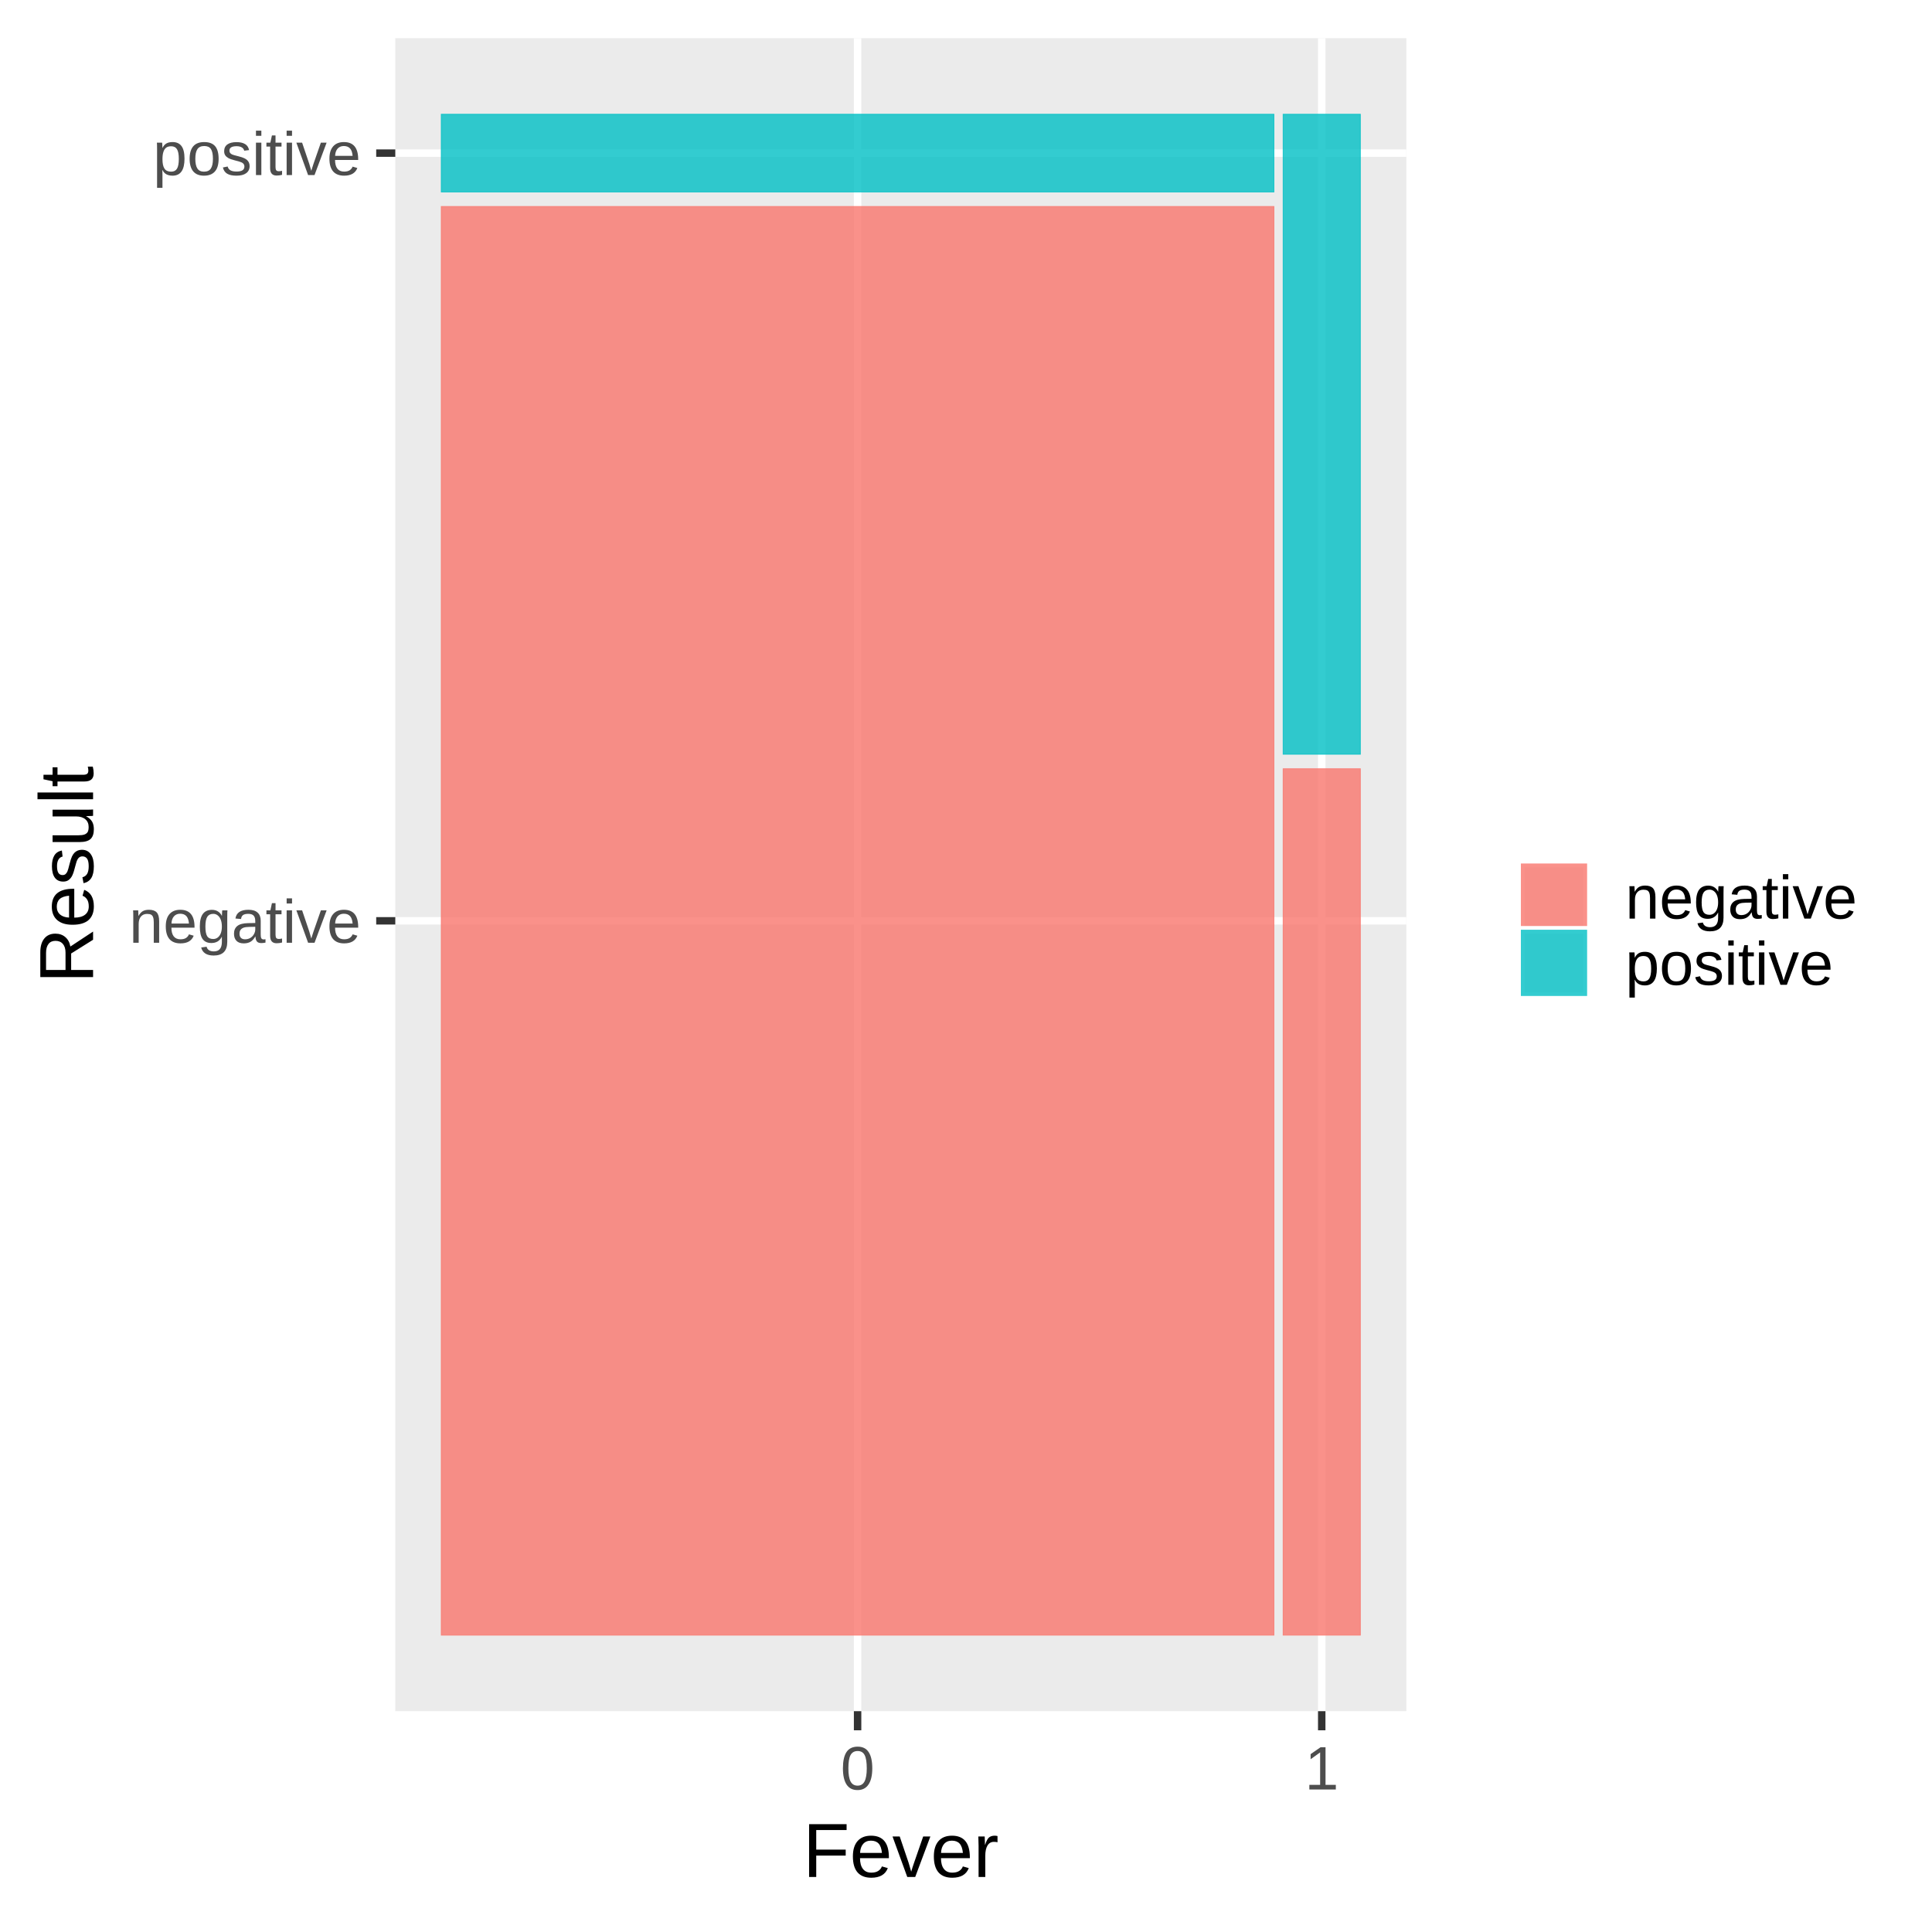
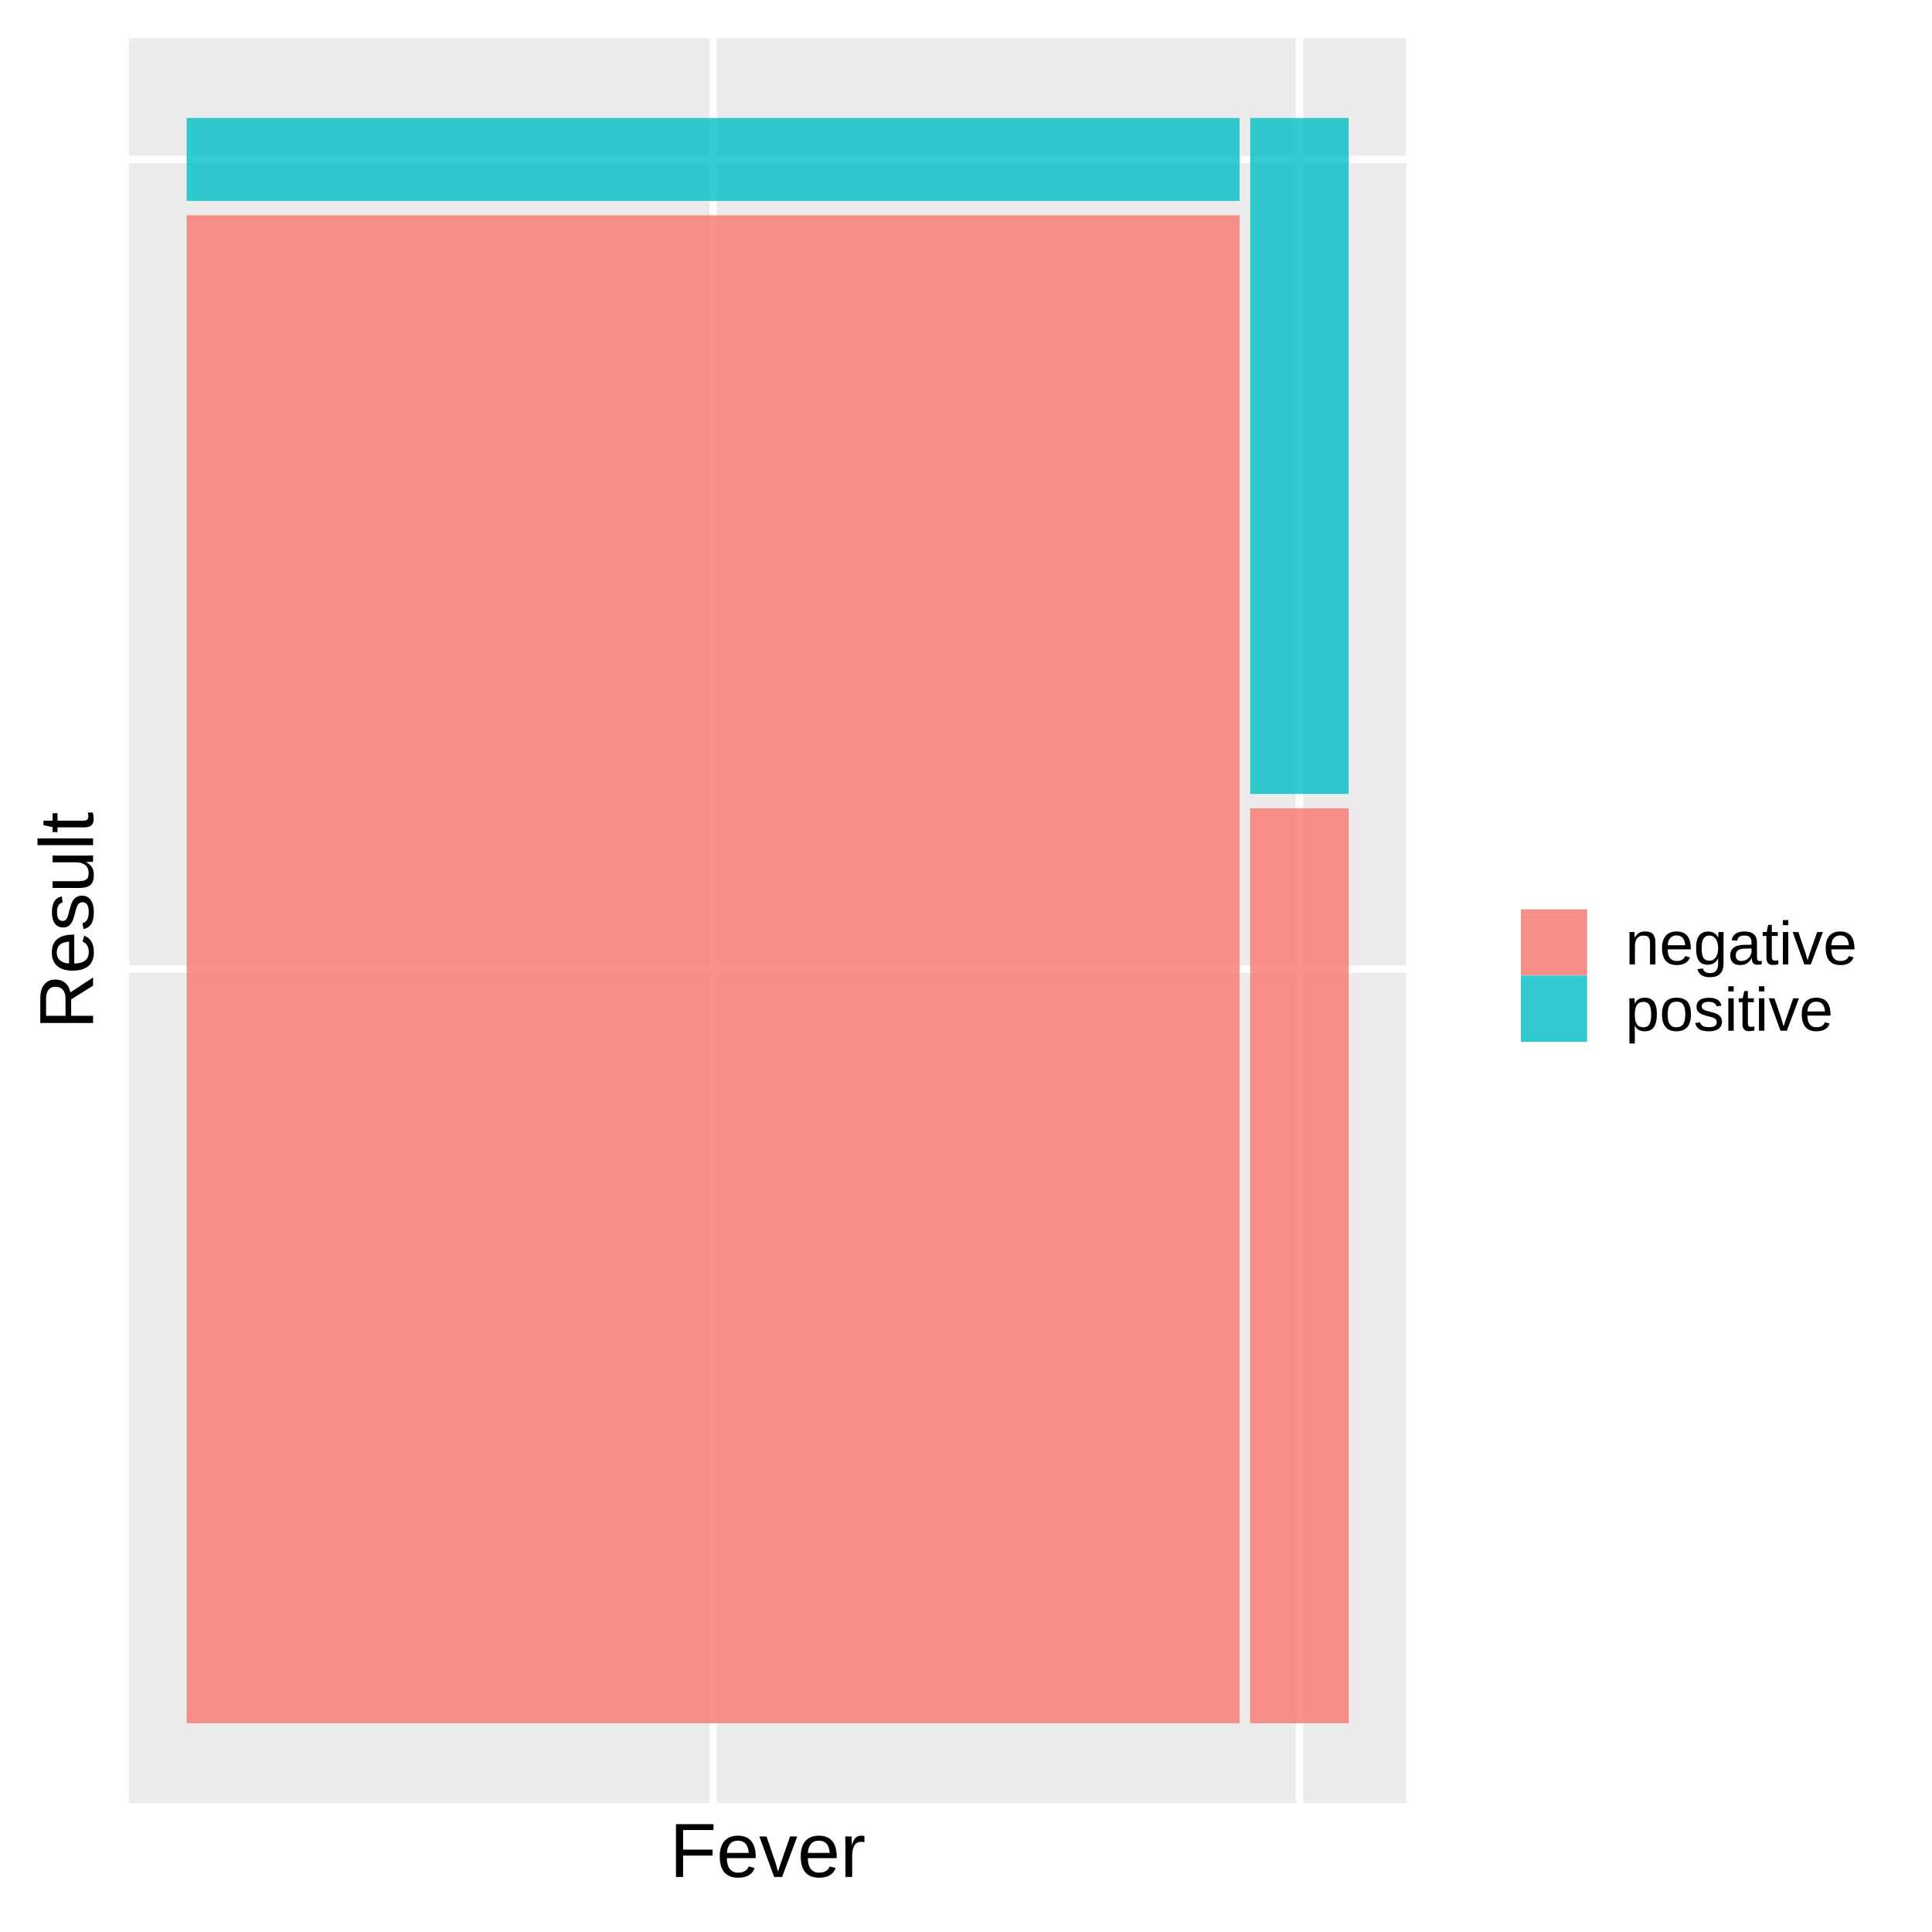
<svg xmlns="http://www.w3.org/2000/svg" viewBox="0 0 504.00 504.00">
  <defs>
    <style type="text/css">
    line, polyline, polygon, path, rect, circle {
      fill: none;
      stroke: #000000;
      stroke-linecap: round;
      stroke-linejoin: round;
      stroke-miterlimit: 10.00;
    }
  </style>
  </defs>
  <rect width="100%" height="100%" style="stroke: none; fill: #FFFFFF;" />
  <rect x="0.00" y="0.00" width="504.00" height="504.00" style="stroke-width: 1.94; stroke: #FFFFFF; fill: #FFFFFF;" />
  <defs>
-     <clipPath id="cpMTAzLjEyfDM2Ni44Nnw0NDYuNDB8OS45Ng==">
-       <rect x="103.12" y="9.96" width="263.75" height="436.44" />
+     <clipPath id="cpMzMuNjZ8MzY2Ljg2fDQ3MC4zNHw5Ljk2">
+       <rect x="33.66" y="9.96" width="333.20" height="460.38" />
    </clipPath>
  </defs>
-   <rect x="103.12" y="9.96" width="263.75" height="436.44" style="stroke-width: 1.94; stroke: none; fill: #EBEBEB;" clip-path="url(#cpMTAzLjEyfDM2Ni44Nnw0NDYuNDB8OS45Ng==)" />
-   <polyline points="103.12,240.21 366.86,240.21 " style="stroke-width: 1.94; stroke: #FFFFFF; stroke-linecap: butt;" clip-path="url(#cpMTAzLjEyfDM2Ni44Nnw0NDYuNDB8OS45Ng==)" />
-   <polyline points="103.12,39.94 366.86,39.94 " style="stroke-width: 1.94; stroke: #FFFFFF; stroke-linecap: butt;" clip-path="url(#cpMTAzLjEyfDM2Ni44Nnw0NDYuNDB8OS45Ng==)" />
-   <polyline points="223.72,446.40 223.72,9.96 " style="stroke-width: 1.94; stroke: #FFFFFF; stroke-linecap: butt;" clip-path="url(#cpMTAzLjEyfDM2Ni44Nnw0NDYuNDB8OS45Ng==)" />
-   <polyline points="344.80,446.40 344.80,9.96 " style="stroke-width: 1.94; stroke: #FFFFFF; stroke-linecap: butt;" clip-path="url(#cpMTAzLjEyfDM2Ni44Nnw0NDYuNDB8OS45Ng==)" />
-   <rect x="115.11" y="53.86" width="217.22" height="372.70" style="stroke-width: 0.21; stroke: #F8766D; stroke-opacity: 0.80; stroke-linecap: square; stroke-linejoin: miter; fill: #F8766D; fill-opacity: 0.80;" clip-path="url(#cpMTAzLjEyfDM2Ni44Nnw0NDYuNDB8OS45Ng==)" />
-   <rect x="115.11" y="29.80" width="217.22" height="20.28" style="stroke-width: 0.21; stroke: #00BFC4; stroke-opacity: 0.80; stroke-linecap: square; stroke-linejoin: miter; fill: #00BFC4; fill-opacity: 0.80;" clip-path="url(#cpMTAzLjEyfDM2Ni44Nnw0NDYuNDB8OS45Ng==)" />
-   <rect x="334.73" y="200.54" width="20.15" height="226.02" style="stroke-width: 0.21; stroke: #F8766D; stroke-opacity: 0.80; stroke-linecap: square; stroke-linejoin: miter; fill: #F8766D; fill-opacity: 0.80;" clip-path="url(#cpMTAzLjEyfDM2Ni44Nnw0NDYuNDB8OS45Ng==)" />
-   <rect x="334.73" y="29.80" width="20.15" height="166.96" style="stroke-width: 0.21; stroke: #00BFC4; stroke-opacity: 0.80; stroke-linecap: square; stroke-linejoin: miter; fill: #00BFC4; fill-opacity: 0.80;" clip-path="url(#cpMTAzLjEyfDM2Ni44Nnw0NDYuNDB8OS45Ng==)" />
+   <rect x="33.66" y="9.96" width="333.20" height="460.38" style="stroke-width: 1.94; stroke: none; fill: #EBEBEB;" clip-path="url(#cpMzMuNjZ8MzY2Ljg2fDQ3MC4zNHw5Ljk2)" />
+   <polyline points="33.66,252.84 366.86,252.84 " style="stroke-width: 1.94; stroke: #FFFFFF; stroke-linecap: butt;" clip-path="url(#cpMzMuNjZ8MzY2Ljg2fDQ3MC4zNHw5Ljk2)" />
+   <polyline points="33.66,41.58 366.86,41.58 " style="stroke-width: 1.94; stroke: #FFFFFF; stroke-linecap: butt;" clip-path="url(#cpMzMuNjZ8MzY2Ljg2fDQ3MC4zNHw5Ljk2)" />
+   <polyline points="186.02,470.34 186.02,9.96 " style="stroke-width: 1.94; stroke: #FFFFFF; stroke-linecap: butt;" clip-path="url(#cpMzMuNjZ8MzY2Ljg2fDQ3MC4zNHw5Ljk2)" />
+   <polyline points="338.99,470.34 338.99,9.96 " style="stroke-width: 1.94; stroke: #FFFFFF; stroke-linecap: butt;" clip-path="url(#cpMzMuNjZ8MzY2Ljg2fDQ3MC4zNHw5Ljk2)" />
+   <rect x="48.81" y="56.27" width="274.43" height="393.14" style="stroke-width: 0.21; stroke: #F8766D; stroke-opacity: 0.80; stroke-linecap: square; stroke-linejoin: miter; fill: #F8766D; fill-opacity: 0.80;" clip-path="url(#cpMzMuNjZ8MzY2Ljg2fDQ3MC4zNHw5Ljk2)" />
+   <rect x="48.81" y="30.89" width="274.43" height="21.39" style="stroke-width: 0.21; stroke: #00BFC4; stroke-opacity: 0.80; stroke-linecap: square; stroke-linejoin: miter; fill: #00BFC4; fill-opacity: 0.80;" clip-path="url(#cpMzMuNjZ8MzY2Ljg2fDQ3MC4zNHw5Ljk2)" />
+   <rect x="326.26" y="210.99" width="25.45" height="238.42" style="stroke-width: 0.21; stroke: #F8766D; stroke-opacity: 0.80; stroke-linecap: square; stroke-linejoin: miter; fill: #F8766D; fill-opacity: 0.80;" clip-path="url(#cpMzMuNjZ8MzY2Ljg2fDQ3MC4zNHw5Ljk2)" />
+   <rect x="326.26" y="30.89" width="25.45" height="176.11" style="stroke-width: 0.21; stroke: #00BFC4; stroke-opacity: 0.80; stroke-linecap: square; stroke-linejoin: miter; fill: #00BFC4; fill-opacity: 0.80;" clip-path="url(#cpMzMuNjZ8MzY2Ljg2fDQ3MC4zNHw5Ljk2)" />
  <defs>
    <clipPath id="cpMC4wMHw1MDQuMDB8NTA0LjAwfDAuMDA=">
      <rect x="0.00" y="0.00" width="504.00" height="504.00" />
    </clipPath>
  </defs>
  <g clip-path="url(#cpMC4wMHw1MDQuMDB8NTA0LjAwfDAuMDA=)">
-     <text x="33.66" y="245.94" style="font-size: 16.00px; fill: #4D4D4D; font-family: Arial;" textLength="60.49px" lengthAdjust="spacingAndGlyphs">negative</text>
+     <text x="174.70" y="489.64" style="font-size: 20.00px; font-family: Arial;" textLength="51.12px" lengthAdjust="spacingAndGlyphs">Fever</text>
  </g>
  <g clip-path="url(#cpMC4wMHw1MDQuMDB8NTA0LjAwfDAuMDA=)">
-     <text x="39.90" y="45.67" style="font-size: 16.00px; fill: #4D4D4D; font-family: Arial;" textLength="54.25px" lengthAdjust="spacingAndGlyphs">positive</text>
+     <text transform="translate(24.28,268.50) rotate(-90)" style="font-size: 20.00px; font-family: Arial;" textLength="56.69px" lengthAdjust="spacingAndGlyphs">Result</text>
  </g>
-   <polyline points="98.14,240.21 103.12,240.21 " style="stroke-width: 1.94; stroke: #333333; stroke-linecap: butt;" clip-path="url(#cpMC4wMHw1MDQuMDB8NTA0LjAwfDAuMDA=)" />
-   <polyline points="98.14,39.94 103.12,39.94 " style="stroke-width: 1.94; stroke: #333333; stroke-linecap: butt;" clip-path="url(#cpMC4wMHw1MDQuMDB8NTA0LjAwfDAuMDA=)" />
-   <polyline points="223.72,451.38 223.72,446.40 " style="stroke-width: 1.94; stroke: #333333; stroke-linecap: butt;" clip-path="url(#cpMC4wMHw1MDQuMDB8NTA0LjAwfDAuMDA=)" />
-   <polyline points="344.80,451.38 344.80,446.40 " style="stroke-width: 1.94; stroke: #333333; stroke-linecap: butt;" clip-path="url(#cpMC4wMHw1MDQuMDB8NTA0LjAwfDAuMDA=)" />
+   <rect x="386.79" y="198.55" width="107.25" height="83.21" style="stroke-width: 1.94; stroke: none; fill: #FFFFFF;" clip-path="url(#cpMC4wMHw1MDQuMDB8NTA0LjAwfDAuMDA=)" />
+   <rect x="396.75" y="237.23" width="17.28" height="17.28" style="stroke-width: 1.94; stroke: none; fill: #F2F2F2;" clip-path="url(#cpMC4wMHw1MDQuMDB8NTA0LjAwfDAuMDA=)" />
+   <rect x="396.75" y="237.23" width="17.28" height="17.28" style="stroke-width: 0.75; stroke: none; fill: #F8766D; fill-opacity: 0.80;" clip-path="url(#cpMC4wMHw1MDQuMDB8NTA0LjAwfDAuMDA=)" />
+   <rect x="396.75" y="254.51" width="17.28" height="17.28" style="stroke-width: 1.94; stroke: none; fill: #F2F2F2;" clip-path="url(#cpMC4wMHw1MDQuMDB8NTA0LjAwfDAuMDA=)" />
+   <rect x="396.75" y="254.51" width="17.28" height="17.28" style="stroke-width: 0.75; stroke: none; fill: #00BFC4; fill-opacity: 0.80;" clip-path="url(#cpMC4wMHw1MDQuMDB8NTA0LjAwfDAuMDA=)" />
  <g clip-path="url(#cpMC4wMHw1MDQuMDB8NTA0LjAwfDAuMDA=)">
-     <text x="219.27" y="466.82" style="font-size: 16.00px; fill: #4D4D4D; font-family: Arial;" textLength="8.90px" lengthAdjust="spacingAndGlyphs">0</text>
+     <text x="423.99" y="251.60" style="font-size: 16.00px; font-family: Arial;" textLength="60.49px" lengthAdjust="spacingAndGlyphs">negative</text>
  </g>
  <g clip-path="url(#cpMC4wMHw1MDQuMDB8NTA0LjAwfDAuMDA=)">
-     <text x="340.35" y="466.82" style="font-size: 16.00px; fill: #4D4D4D; font-family: Arial;" textLength="8.90px" lengthAdjust="spacingAndGlyphs">1</text>
-   </g>
-   <g clip-path="url(#cpMC4wMHw1MDQuMDB8NTA0LjAwfDAuMDA=)">
-     <text x="209.43" y="489.64" style="font-size: 20.00px; font-family: Arial;" textLength="51.12px" lengthAdjust="spacingAndGlyphs">Fever</text>
-   </g>
-   <g clip-path="url(#cpMC4wMHw1MDQuMDB8NTA0LjAwfDAuMDA=)">
-     <text transform="translate(24.28,256.53) rotate(-90)" style="font-size: 20.00px; font-family: Arial;" textLength="56.69px" lengthAdjust="spacingAndGlyphs">Result</text>
-   </g>
-   <rect x="386.79" y="186.58" width="107.25" height="83.21" style="stroke-width: 1.94; stroke: none; fill: #FFFFFF;" clip-path="url(#cpMC4wMHw1MDQuMDB8NTA0LjAwfDAuMDA=)" />
-   <rect x="396.75" y="225.26" width="17.28" height="17.28" style="stroke-width: 1.94; stroke: #FFFFFF; fill: #F2F2F2;" clip-path="url(#cpMC4wMHw1MDQuMDB8NTA0LjAwfDAuMDA=)" />
-   <rect x="396.75" y="225.26" width="17.28" height="17.28" style="stroke-width: 0.75; stroke: none; fill: #F8766D; fill-opacity: 0.80;" clip-path="url(#cpMC4wMHw1MDQuMDB8NTA0LjAwfDAuMDA=)" />
-   <rect x="396.75" y="242.54" width="17.28" height="17.28" style="stroke-width: 1.94; stroke: #FFFFFF; fill: #F2F2F2;" clip-path="url(#cpMC4wMHw1MDQuMDB8NTA0LjAwfDAuMDA=)" />
-   <rect x="396.75" y="242.54" width="17.28" height="17.28" style="stroke-width: 0.75; stroke: none; fill: #00BFC4; fill-opacity: 0.80;" clip-path="url(#cpMC4wMHw1MDQuMDB8NTA0LjAwfDAuMDA=)" />
-   <g clip-path="url(#cpMC4wMHw1MDQuMDB8NTA0LjAwfDAuMDA=)">
-     <text x="423.99" y="239.63" style="font-size: 16.00px; font-family: Arial;" textLength="60.49px" lengthAdjust="spacingAndGlyphs">negative</text>
-   </g>
-   <g clip-path="url(#cpMC4wMHw1MDQuMDB8NTA0LjAwfDAuMDA=)">
-     <text x="423.99" y="256.91" style="font-size: 16.00px; font-family: Arial;" textLength="54.25px" lengthAdjust="spacingAndGlyphs">positive</text>
+     <text x="423.99" y="268.88" style="font-size: 16.00px; font-family: Arial;" textLength="54.25px" lengthAdjust="spacingAndGlyphs">positive</text>
  </g>
</svg>
